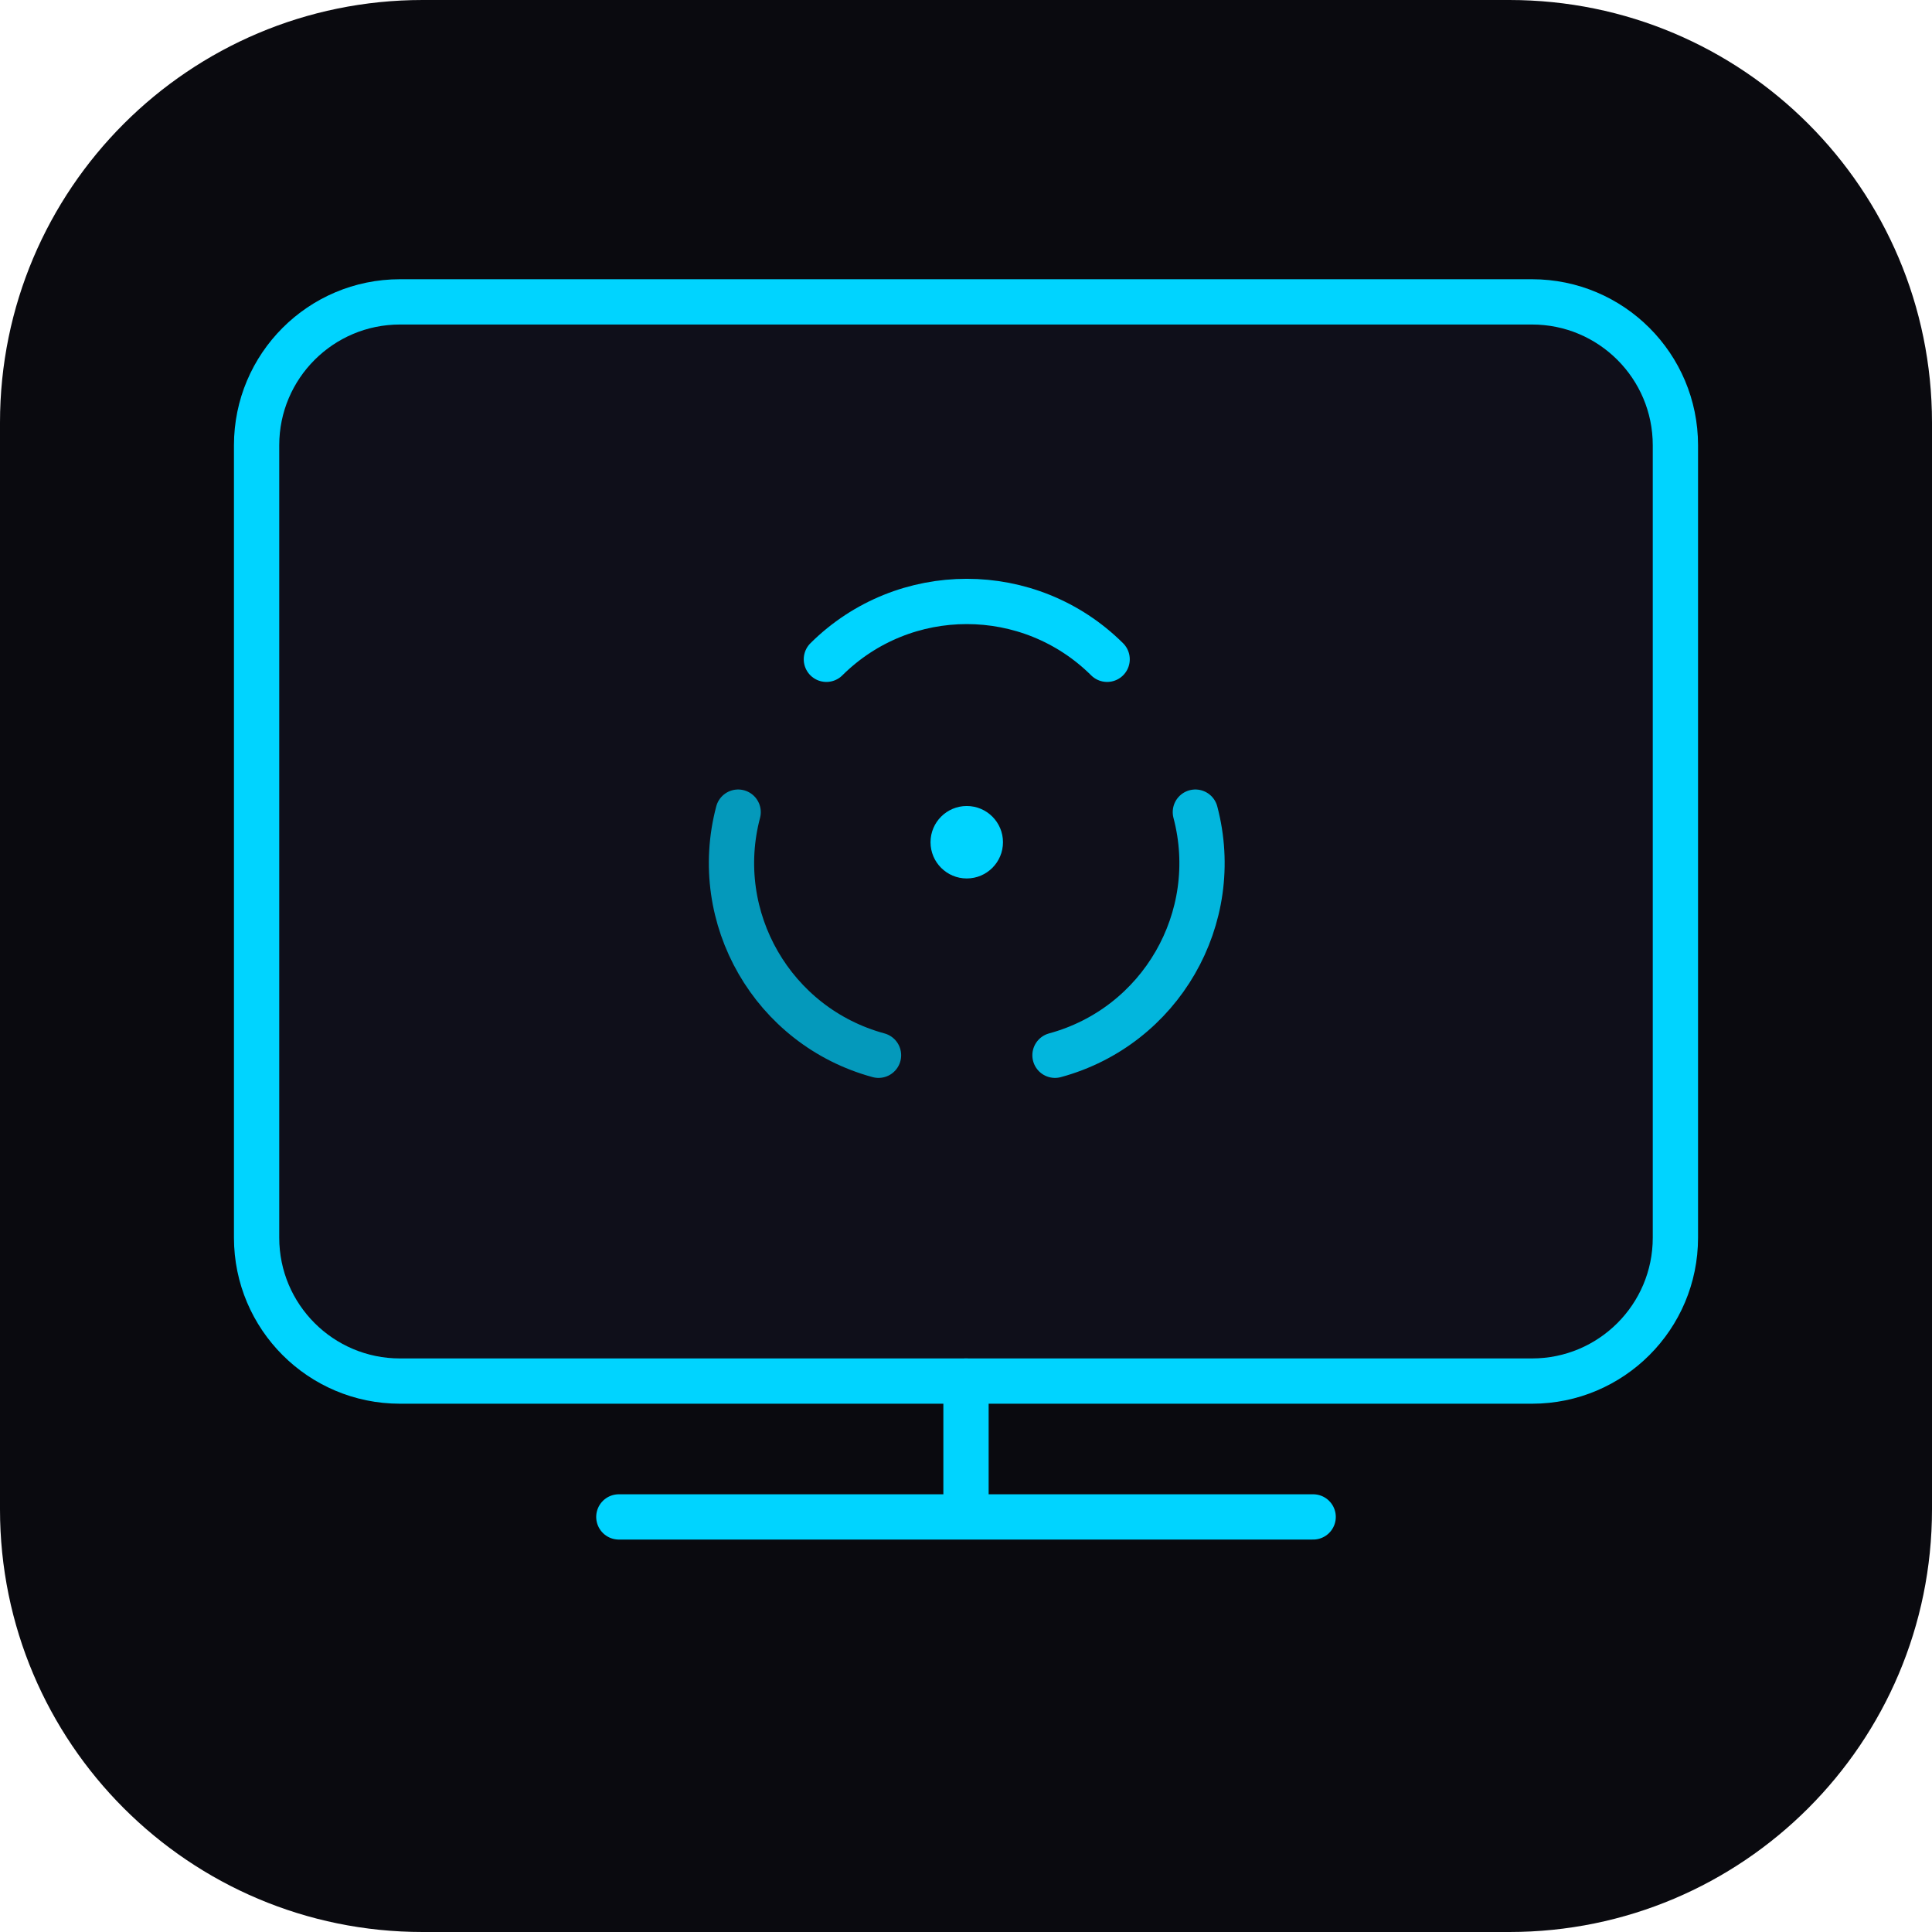
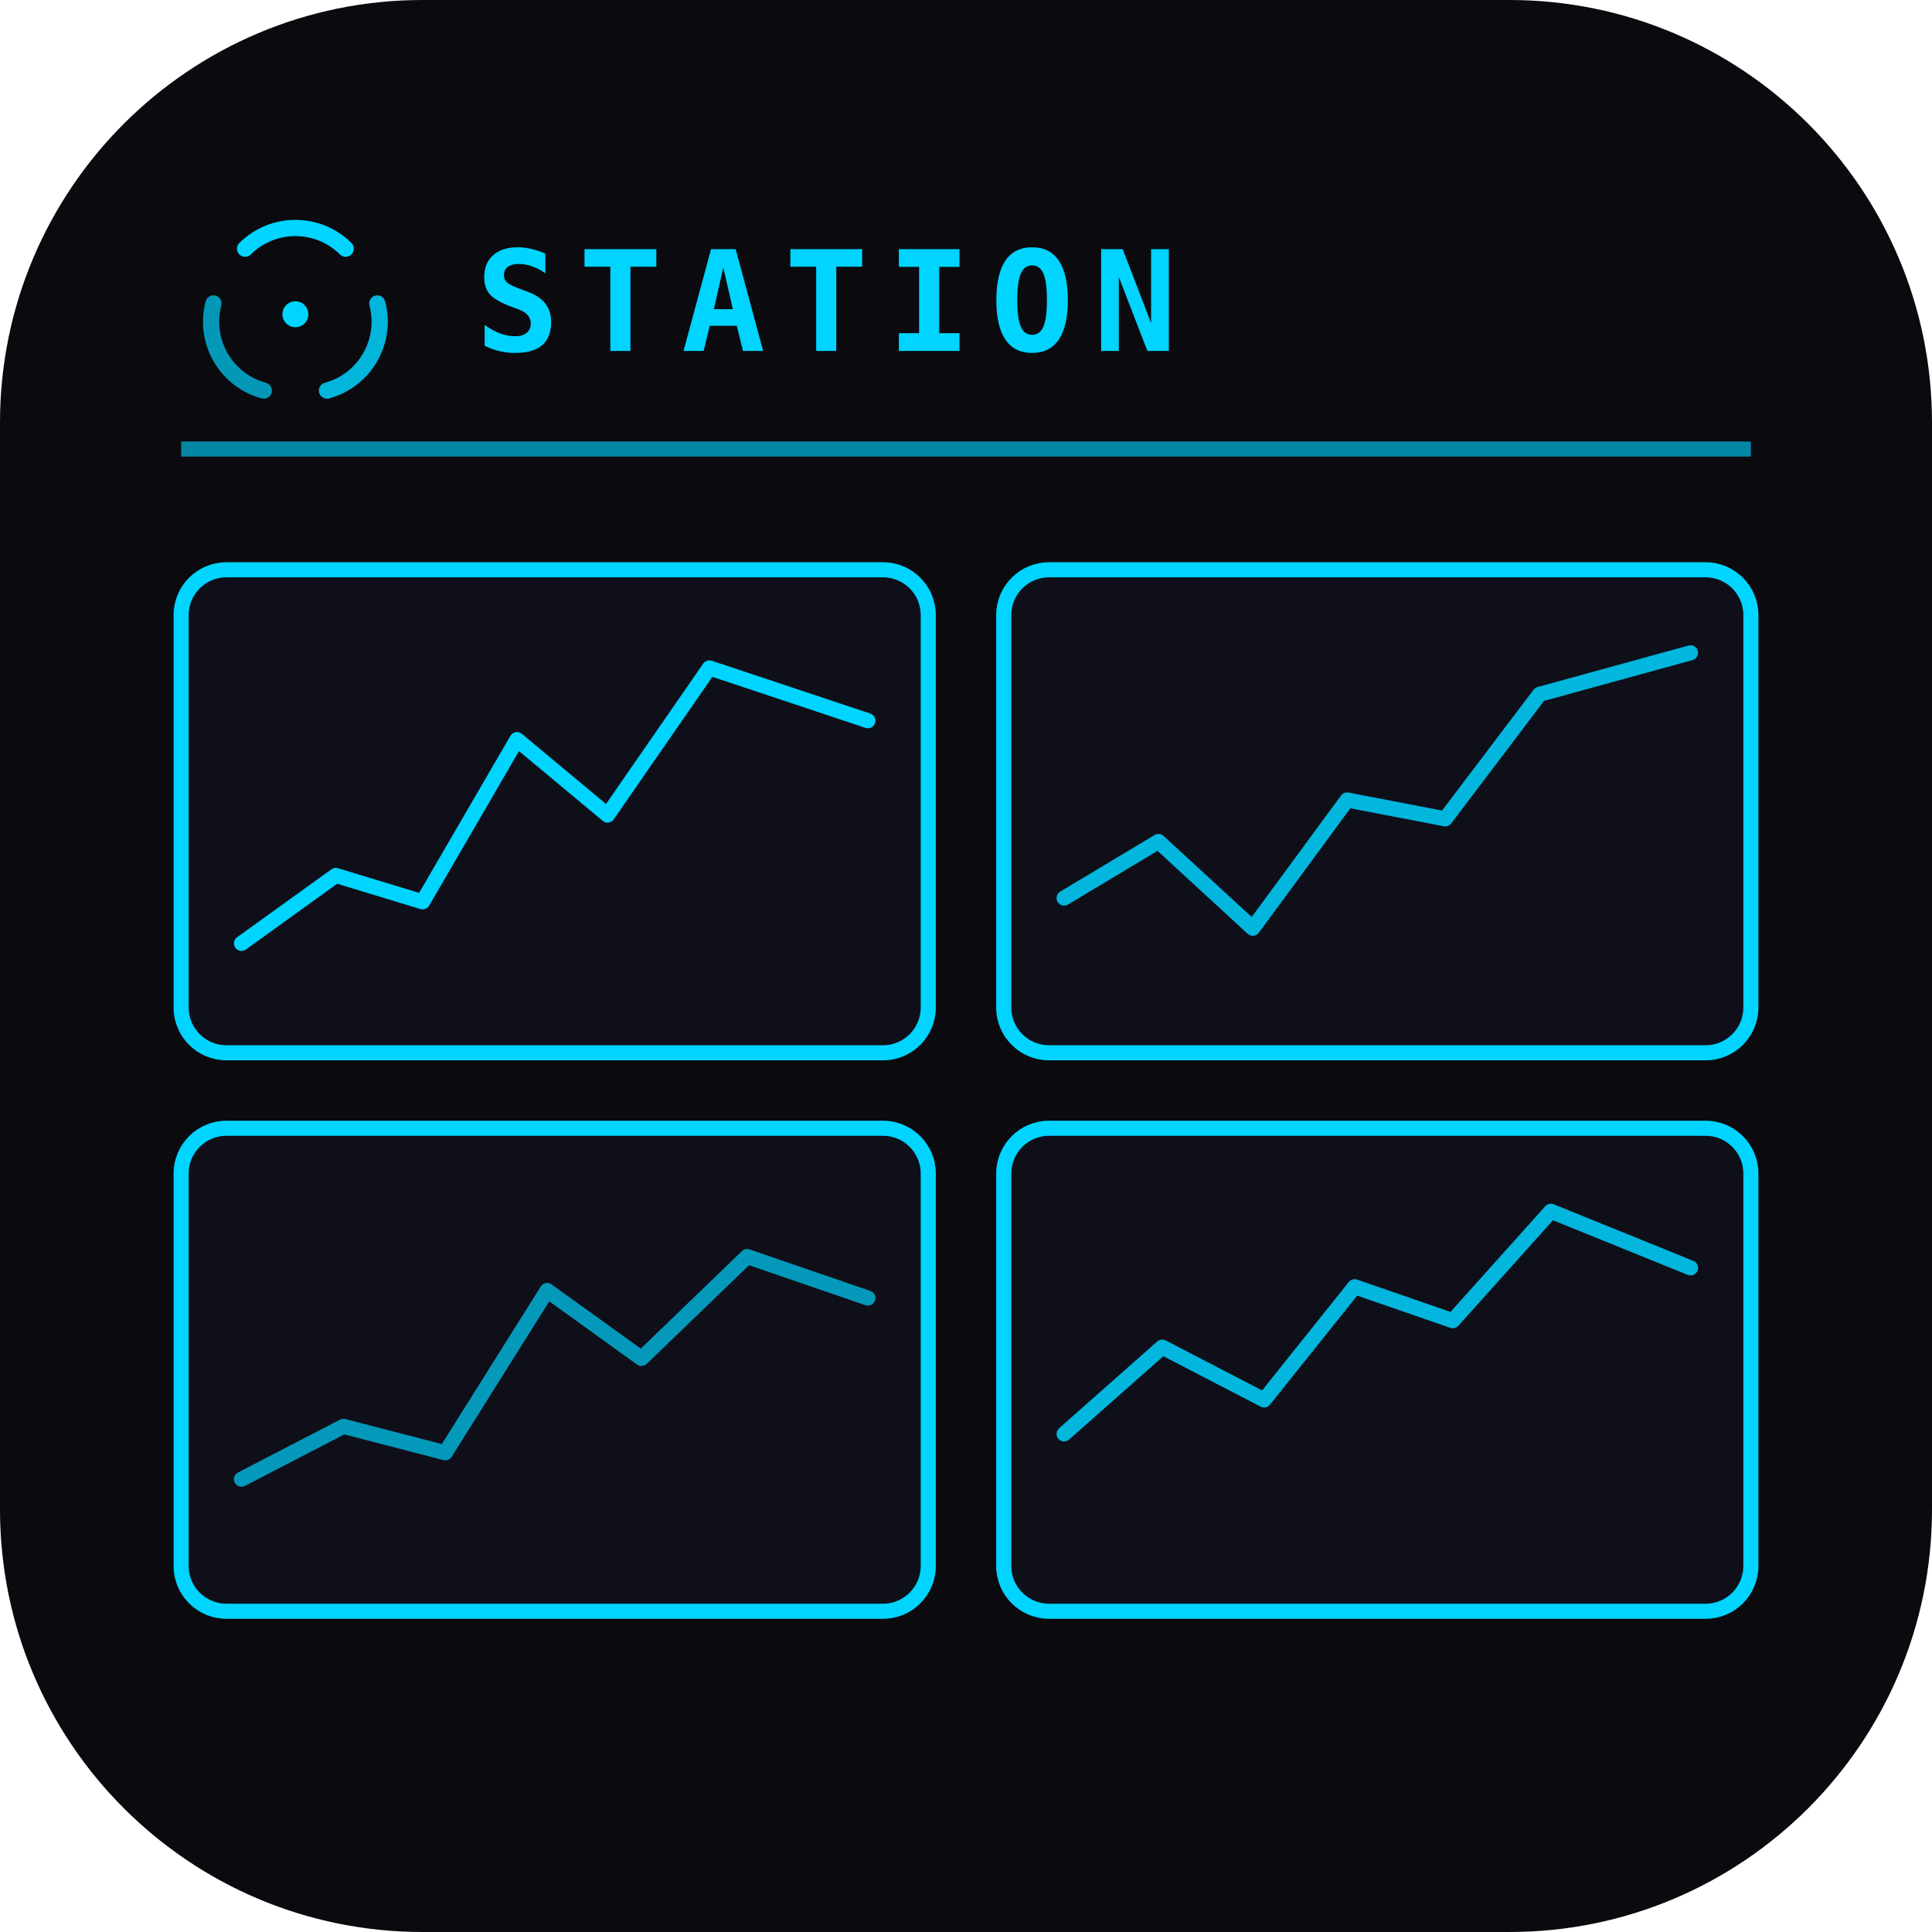
<svg xmlns="http://www.w3.org/2000/svg" viewBox="0 0 512 512">
  <rect width="512" height="512" rx="112" fill="#0A0A0F" />
-   <rect x="68" y="80" width="376" height="286" rx="38" fill="#0F0F1A" stroke="#00D4FF" stroke-width="12" />
-   <path d="M256 366V402M164 402H348" fill="none" stroke="#00D4FF" stroke-width="12" stroke-linecap="round" />
-   <g transform="translate(141 108) scale(2.4)">
+   <g transform="translate(37 42) scale(.86)">
    <circle cx="48" cy="48" r="4" fill="#00D4FF" />
    <path d="M32.5 27.8 A22 22 0 0 1 63.5 27.8" stroke="#00D4FF" stroke-width="5" stroke-linecap="round" fill="none" opacity="1" />
    <path d="M32.5 27.8 A22 22 0 0 1 63.5 27.8" stroke="#00D4FF" stroke-width="5" stroke-linecap="round" fill="none" opacity=".85" transform="rotate(120 48 48)" />
    <path d="M32.5 27.8 A22 22 0 0 1 63.5 27.8" stroke="#00D4FF" stroke-width="5" stroke-linecap="round" fill="none" opacity=".7" transform="rotate(240 48 48)" />
  </g>
+   <text x="126" y="93" fill="#00D4FF" font-family="SFMono-Regular, Menlo, Monaco, Consolas, monospace" font-size="37" font-weight="600" letter-spacing="5">STATION</text>
+   <path d="M48 119H464" fill="none" stroke="#00D4FF" stroke-width="4" opacity=".62" />
+   <g fill="#0F0F1A" stroke="#00D4FF" stroke-width="4" stroke-linejoin="round">
+     <rect x="48" y="151" width="198" height="128" rx="12" />
+     <rect x="266" y="151" width="198" height="128" rx="12" />
+     <rect x="48" y="299" width="198" height="128" rx="12" />
+     <rect x="266" y="299" width="198" height="128" rx="12" />
+   </g>
+   <g fill="none" stroke="#00D4FF" stroke-width="4" stroke-linecap="round" stroke-linejoin="round">
+     <path d="M64 250 L89 232 112 239 137 196 161 216 188 177 230 191" />
+     <path d="M282 238 L307 223 332 246 357 212 383 217 408 184 448 173" opacity=".85" />
+     <path d="M64 392 L91 378 118 385 145 342 170 360 198 333 230 344" opacity=".7" />
+     <path d="M282 380 L308 357 335 371 359 341 385 350 411 321 448 336" opacity=".85" />
+   </g>
</svg>
